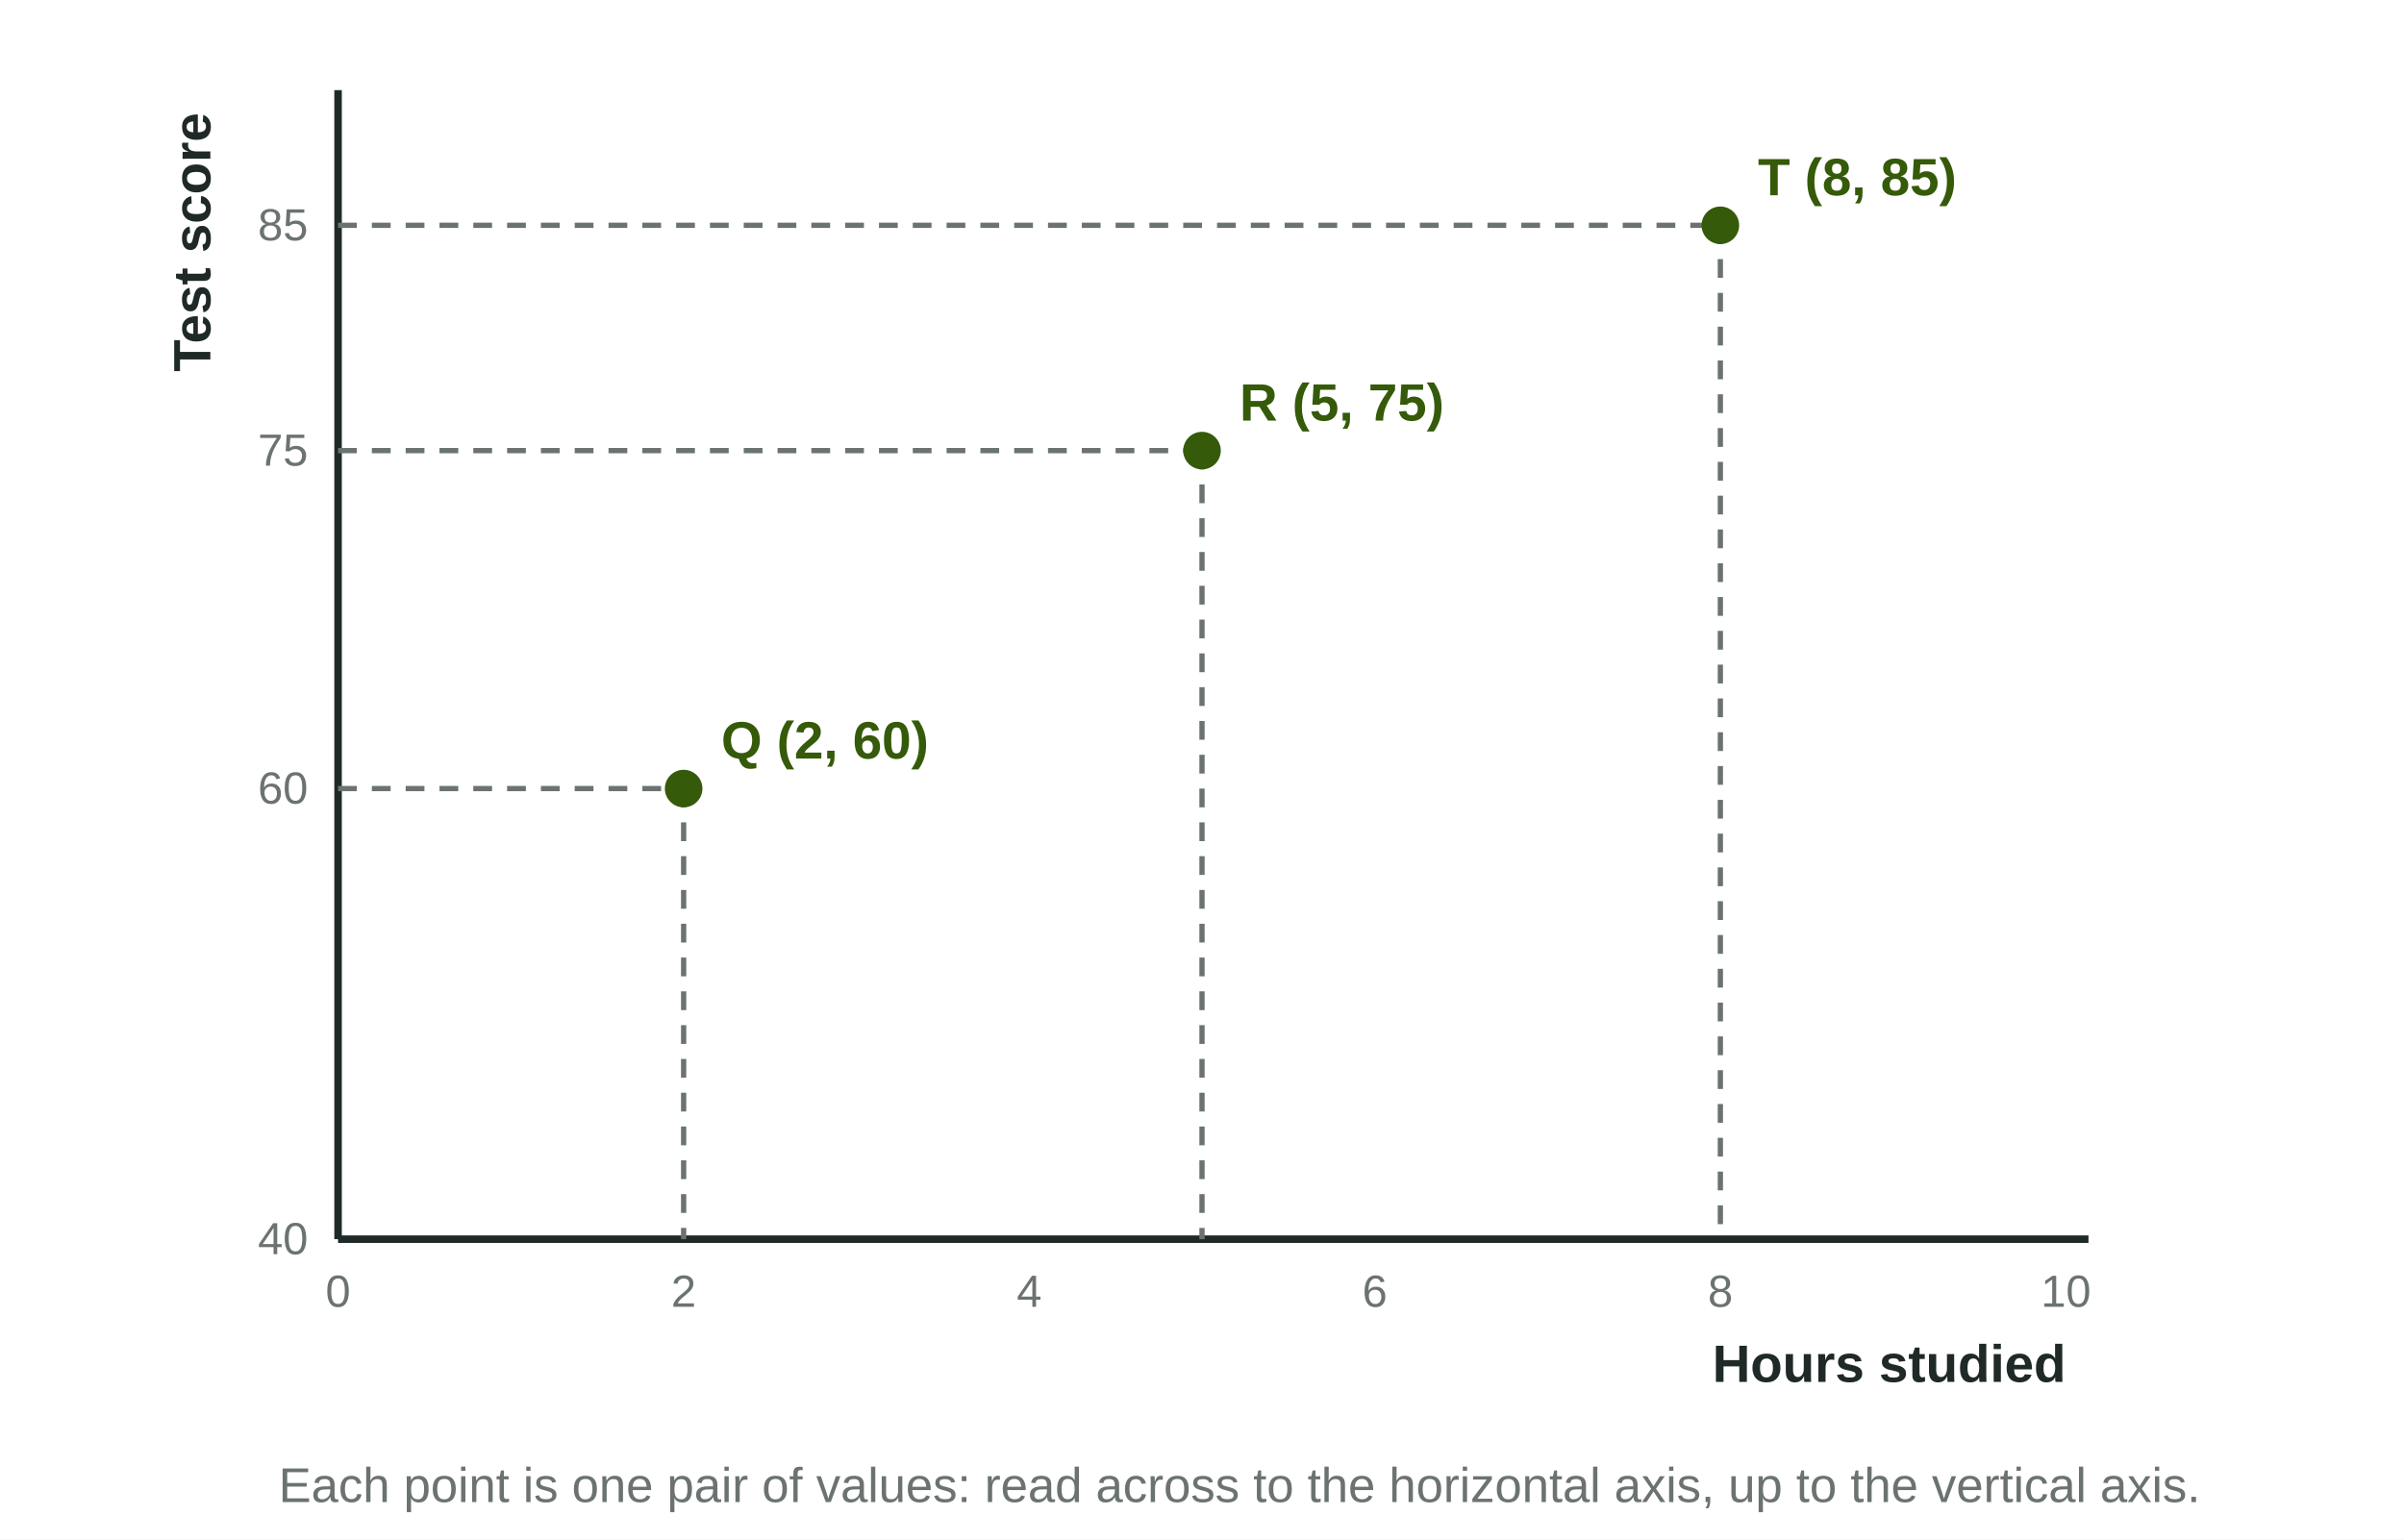
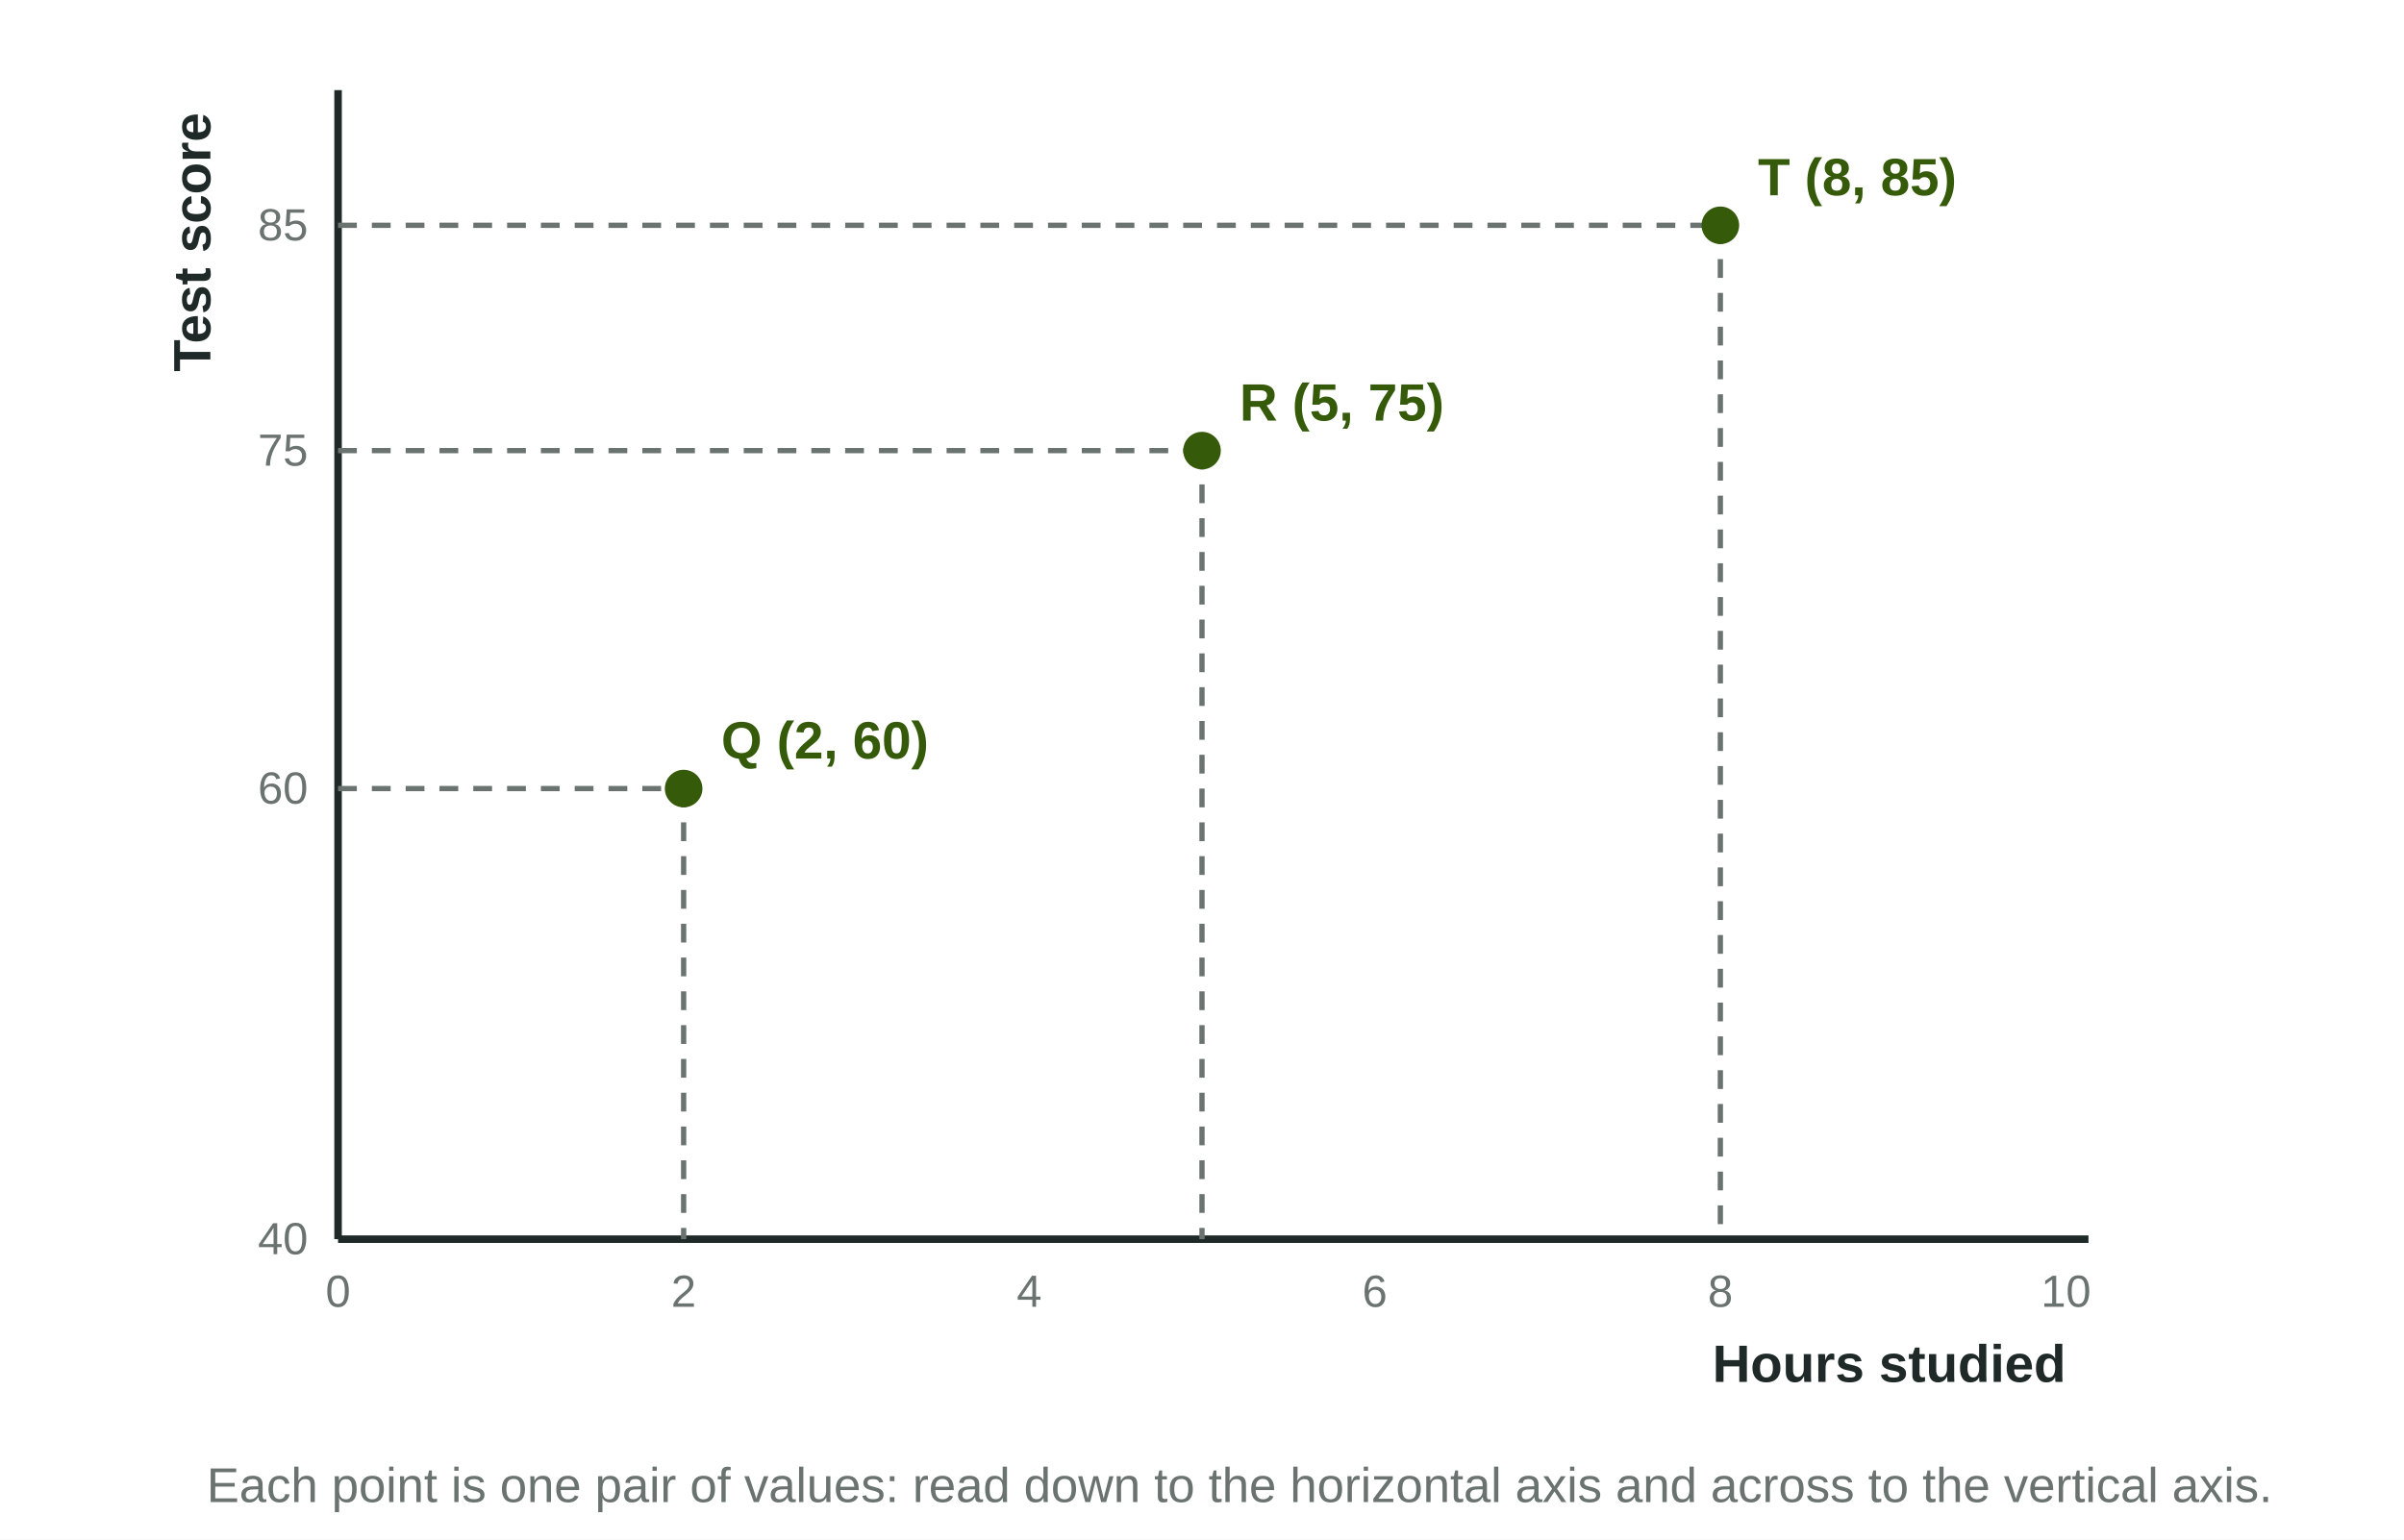
<svg xmlns="http://www.w3.org/2000/svg" viewBox="0 0 640 410" width="640" height="410" role="img" aria-labelledby="axes-points-plane-t axes-points-plane-d" font-family="Arial, Helvetica, sans-serif">
  <defs>
    <marker id="axes-points-plane-ar" viewBox="0 0 10 10" refX="9" refY="5" markerWidth="7" markerHeight="7" orient="auto-start-reverse">
      <path d="M0,0 L10,5 L0,10 z" fill="#1F2A28" />
    </marker>
    <marker id="axes-points-plane-arA" viewBox="0 0 10 10" refX="9" refY="5" markerWidth="7" markerHeight="7" orient="auto-start-reverse">
      <path d="M0,0 L10,5 L0,10 z" fill="#355A0A" />
    </marker>
    <marker id="axes-points-plane-arV" viewBox="0 0 10 10" refX="9" refY="5" markerWidth="7" markerHeight="7" orient="auto-start-reverse">
      <path d="M0,0 L10,5 L0,10 z" fill="#D55E00" />
    </marker>
    <marker id="axes-points-plane-arC" viewBox="0 0 10 10" refX="9" refY="5" markerWidth="7" markerHeight="7" orient="auto-start-reverse">
      <path d="M0,0 L10,5 L0,10 z" fill="#084F78" />
    </marker>
  </defs>
  <rect width="640" height="410" fill="#FFFFFF" />
  <line x1="90" y1="24" x2="90" y2="330" stroke="#1F2A28" stroke-width="2" />
  <line x1="90" y1="330" x2="556" y2="330" stroke="#1F2A28" stroke-width="2" />
  <text x="550" y="368" font-size="14" fill="#1F2A28" text-anchor="end" font-weight="700">Hours studied</text>
  <text x="56" y="30" font-size="14" fill="#1F2A28" text-anchor="end" font-weight="700" transform="rotate(-90 56 30)">Test score</text>
  <text x="90" y="348" font-size="12" fill="#6B7370" text-anchor="middle">0</text>
  <text x="182" y="348" font-size="12" fill="#6B7370" text-anchor="middle">2</text>
  <text x="274" y="348" font-size="12" fill="#6B7370" text-anchor="middle">4</text>
  <text x="366" y="348" font-size="12" fill="#6B7370" text-anchor="middle">6</text>
  <text x="458" y="348" font-size="12" fill="#6B7370" text-anchor="middle">8</text>
  <text x="550" y="348" font-size="12" fill="#6B7370" text-anchor="middle">10</text>
  <text x="82" y="334" font-size="12" fill="#6B7370" text-anchor="end">40</text>
  <text x="82" y="214" font-size="12" fill="#6B7370" text-anchor="end">60</text>
  <text x="82" y="124" font-size="12" fill="#6B7370" text-anchor="end">75</text>
  <text x="82" y="64" font-size="12" fill="#6B7370" text-anchor="end">85</text>
  <line x1="90" y1="210" x2="182" y2="210" stroke="#6B7370" stroke-width="1.4" stroke-dasharray="5 4" />
  <line x1="182" y1="210" x2="182" y2="330" stroke="#6B7370" stroke-width="1.4" stroke-dasharray="5 4" />
  <circle cx="182" cy="210" r="5" fill="#355A0A" />
  <text x="192" y="202" font-size="14" fill="#355A0A" font-weight="700">Q (2, 60)</text>
  <line x1="90" y1="120" x2="320" y2="120" stroke="#6B7370" stroke-width="1.4" stroke-dasharray="5 4" />
  <line x1="320" y1="120" x2="320" y2="330" stroke="#6B7370" stroke-width="1.4" stroke-dasharray="5 4" />
  <circle cx="320" cy="120" r="5" fill="#355A0A" />
  <text x="330" y="112" font-size="14" fill="#355A0A" font-weight="700">R (5, 75)</text>
  <line x1="90" y1="60" x2="458" y2="60" stroke="#6B7370" stroke-width="1.4" stroke-dasharray="5 4" />
  <line x1="458" y1="60" x2="458" y2="330" stroke="#6B7370" stroke-width="1.4" stroke-dasharray="5 4" />
  <circle cx="458" cy="60" r="5" fill="#355A0A" />
  <text x="468" y="52" font-size="14" fill="#355A0A" font-weight="700">T (8, 85)</text>
-   <text x="330" y="400" font-size="13" fill="#6B7370" text-anchor="middle">Each point is one pair of values: read across to the horizontal axis, up to the vertical axis.</text>
+   <text x="330" y="400" font-size="13" fill="#6B7370" text-anchor="middle">Each point is one pair of values: read down to the horizontal axis and across to the vertical axis.</text>
</svg>
